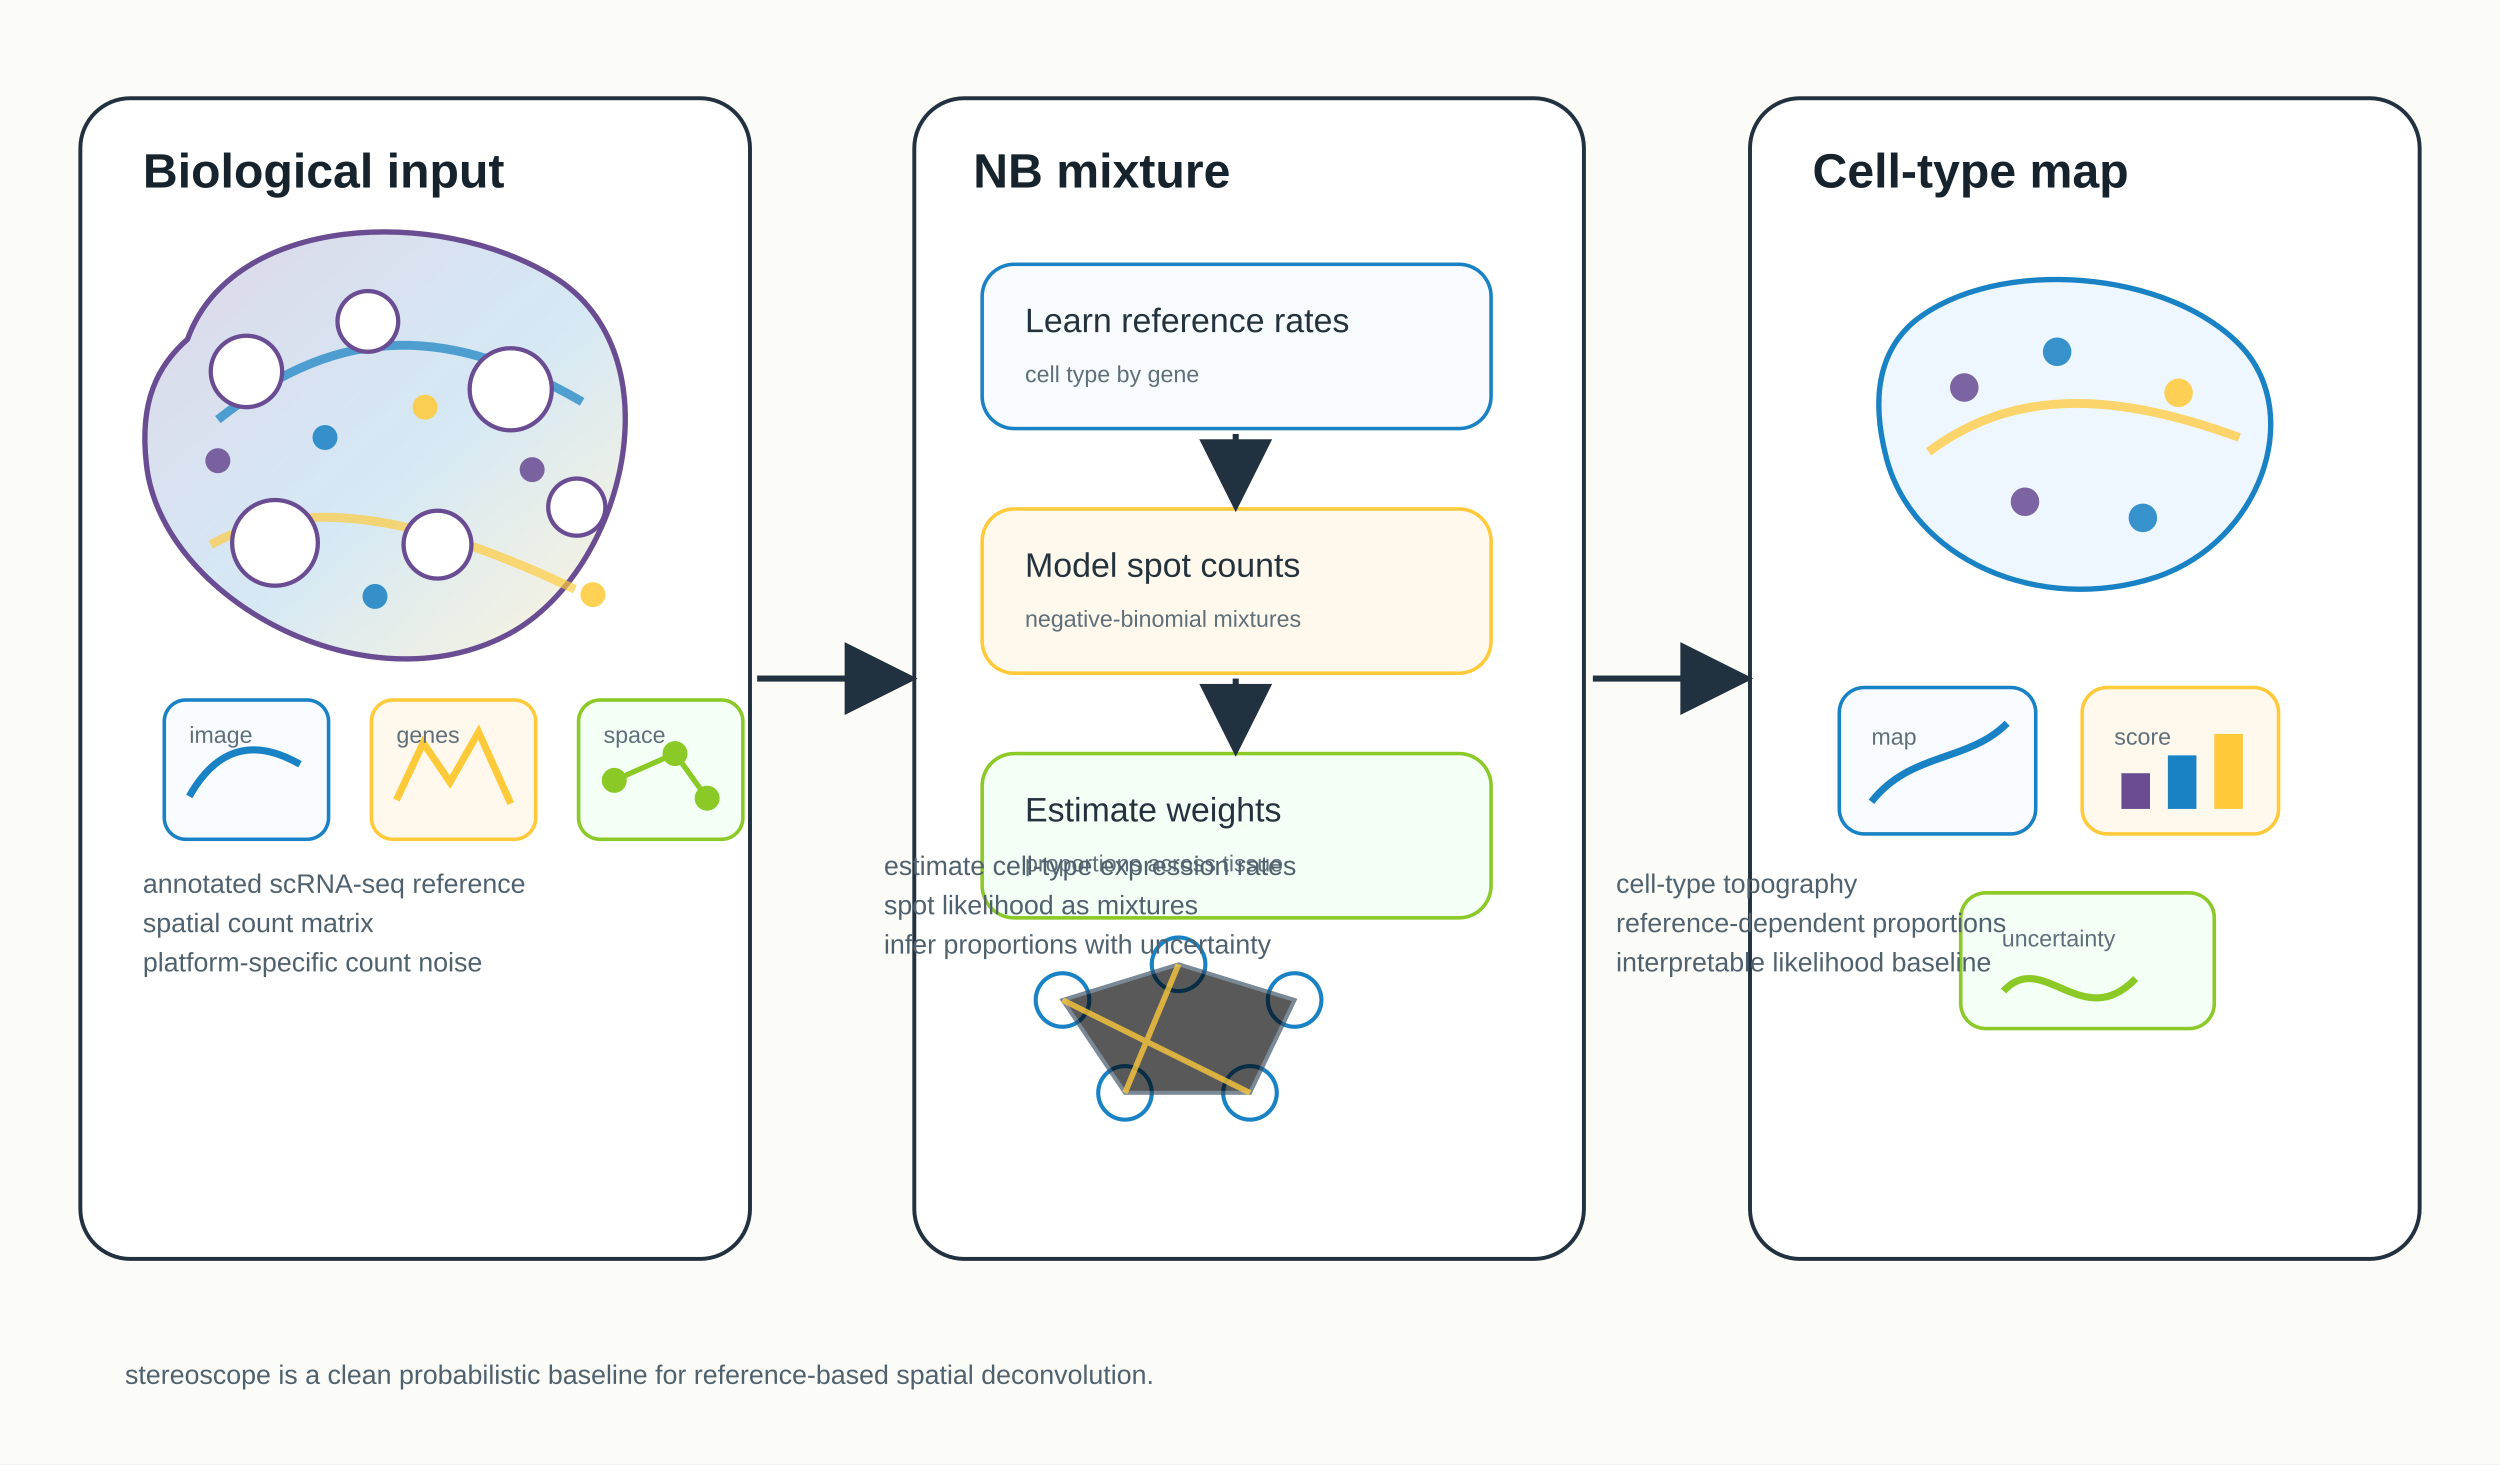
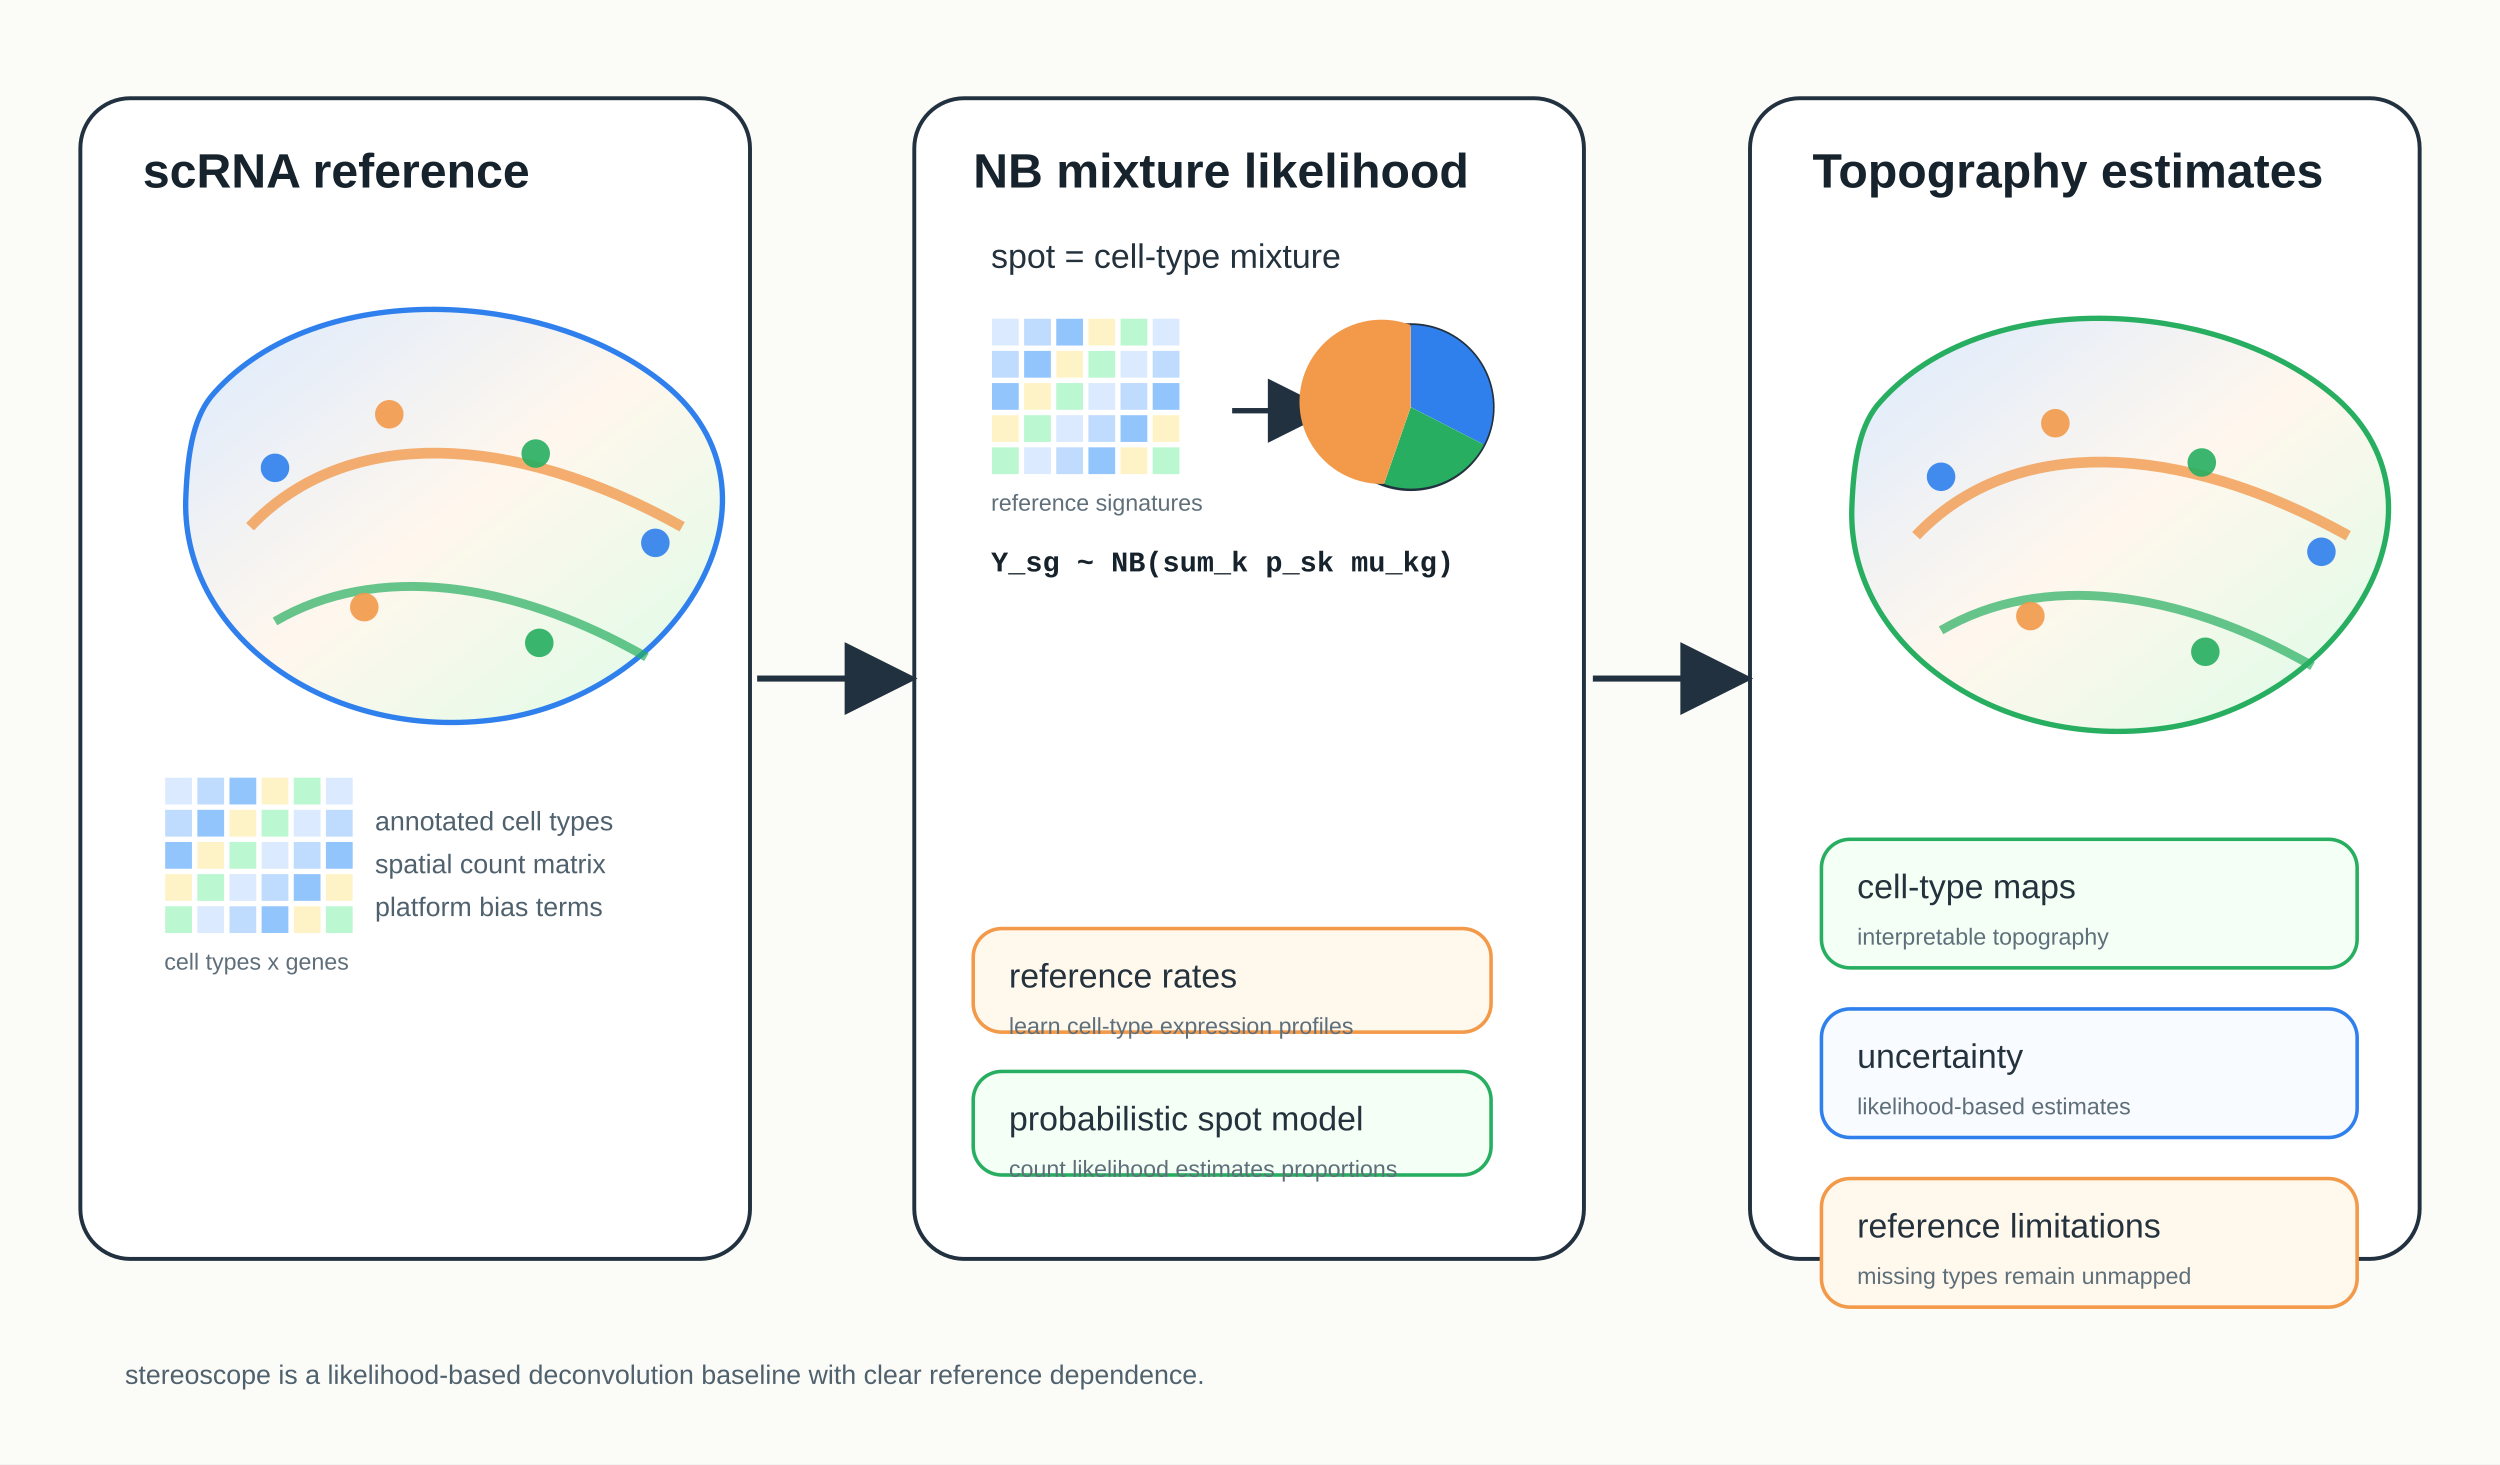
<svg xmlns="http://www.w3.org/2000/svg" width="1400" height="820" viewBox="0 0 1400 820" role="img" aria-labelledby="title desc">
  <defs>
-     <linearGradient id="tissueGrad" x1="0" x2="1" y1="0" y2="1">
-       <stop offset="0" stop-color="#6a4c93" stop-opacity="0.22" />
-       <stop offset="0.55" stop-color="#1982c4" stop-opacity="0.18" />
-       <stop offset="1" stop-color="#ffca3a" stop-opacity="0.18" />
-     </linearGradient>
-     <linearGradient id="latentGrad" x1="0" x2="1">
-       <stop offset="0" stop-color="#1982c4" stop-opacity="0.92" />
-       <stop offset="1" stop-color="#ffca3a" stop-opacity="0.92" />
+     <linearGradient id="tissue" x1="0" x2="1" y1="0" y2="1">
+       <stop offset="0" stop-color="#dbeafe" />
+       <stop offset=".5" stop-color="#fff7ed" />
+       <stop offset="1" stop-color="#dcfce7" />
    </linearGradient>
    <marker id="arrow" markerWidth="12" markerHeight="12" refX="10" refY="6" orient="auto">
      <path d="M0,0 L12,6 L0,12 z" fill="#22313f" />
    </marker>
    <style>
-       .bg{fill:#fbfbf7}.panel{fill:#ffffff;stroke:#22313f;stroke-width:2.2}.h{font:700 27px Arial,sans-serif;fill:#17232c}.t{font:19px Arial,sans-serif;fill:#24323d}.s{font:15px Arial,sans-serif;fill:#50616e}.xs{font:13px Arial,sans-serif;fill:#5f6f7a}.arrow{stroke:#22313f;stroke-width:3.4;fill:none;marker-end:url(#arrow)}.cell{fill:#ffffff;stroke:#6a4c93;stroke-width:2.4}.spot{fill:#6a4c93;opacity:.86}.spot2{fill:#1982c4;opacity:.86}.spot3{fill:#ffca3a;opacity:.86}.node{fill:#ffffff;stroke:#1982c4;stroke-width:2.3}.edge{stroke:#34495e;stroke-width:2.2;opacity:.65}.edge2{stroke:#ffca3a;stroke-width:3.2;opacity:.78}.chip{fill:#f8fbff;stroke:#1982c4;stroke-width:2}.chip2{fill:#fff8ed;stroke:#ffca3a;stroke-width:2}.chip3{fill:#f4fff6;stroke:#8ac926;stroke-width:2}.latent{fill:url(#latentGrad);opacity:.86}.dash{stroke-dasharray:8 7}.thick{stroke-width:5}
+       .bg{fill:#fbfbf7}.panel{fill:#fff;stroke:#22313f;stroke-width:2.2}.h{font:700 27px Arial,sans-serif;fill:#17232c}.t{font:19px Arial,sans-serif;fill:#24323d}.s{font:15px Arial,sans-serif;fill:#50616e}.xs{font:13px Arial,sans-serif;fill:#5f6f7a}.formula{font:700 16px "Courier New",monospace;fill:#17232c}.arrow{stroke:#22313f;stroke-width:3.4;fill:none;marker-end:url(#arrow)}.arrow2{stroke:#22313f;stroke-width:3;fill:none;marker-end:url(#arrow)}.chip{fill:#f8fbff;stroke:#2f80ed;stroke-width:2}.chip2{fill:#fff8ed;stroke:#f2994a;stroke-width:2}.chip3{fill:#f4fff6;stroke:#27ae60;stroke-width:2}.spot{opacity:.9}.a{fill:#2f80ed}.b{fill:#f2994a}.c{fill:#27ae60}.node{fill:#fff;stroke-width:2.4}.blue{stroke:#2f80ed}.orange{stroke:#f2994a}.green{stroke:#27ae60}.soft{stroke:#7b61ff;stroke-width:2.2;opacity:.58;fill:none}.edge{stroke:#34495e;stroke-width:2.1;opacity:.62;fill:none}.strong{stroke:#f2994a;stroke-width:4;opacity:.85}
    </style>
  </defs>
  <rect class="bg" width="1400" height="820" />
  <rect class="panel" x="45" y="55" width="375" height="650" rx="28" />
  <rect class="panel" x="512" y="55" width="375" height="650" rx="28" />
  <rect class="panel" x="980" y="55" width="375" height="650" rx="28" />
-   <text class="h" x="80" y="105">Biological input</text>
-   <text class="h" x="545" y="105">NB mixture</text>
-   <text class="h" x="1015" y="105">Cell-type map</text>
-   <path d="M105 190 C130 120 245 115 310 155 C380 198 350 320 285 355 C205 398 90 335 82 260 C78 225 88 205 105 190 Z" fill="url(#tissueGrad)" stroke="#6a4c93" stroke-width="3" />
-   <path d="M122 235 C185 185 245 178 326 225" stroke="#1982c4" stroke-width="5" fill="none" opacity=".72" />
-   <path d="M118 305 C172 275 242 292 322 330" stroke="#ffca3a" stroke-width="5" fill="none" opacity=".68" />
-   <circle class="cell" cx="138" cy="208" r="20" />
-   <circle class="cell" cx="206" cy="180" r="17" />
-   <circle class="cell" cx="286" cy="218" r="23" />
-   <circle class="cell" cx="154" cy="304" r="24" />
-   <circle class="cell" cx="245" cy="305" r="19" />
-   <circle class="cell" cx="323" cy="284" r="16" />
-   <circle class="spot" cx="122" cy="258" r="7" />
-   <circle class="spot2" cx="182" cy="245" r="7" />
-   <circle class="spot3" cx="238" cy="228" r="7" />
-   <circle class="spot" cx="298" cy="263" r="7" />
-   <circle class="spot2" cx="210" cy="334" r="7" />
-   <circle class="spot3" cx="332" cy="333" r="7" />
-   <g transform="translate(92 392)">
-     <rect class="chip" x="0" y="0" width="92" height="78" rx="12" />
-     <path d="M14 54 C32 22 55 24 76 36" stroke="#1982c4" stroke-width="4" fill="none" />
-     <text class="xs" x="14" y="24">image</text>
-     <rect class="chip2" x="116" y="0" width="92" height="78" rx="12" />
-     <path d="M130 56 L145 24 L160 46 L176 18 L194 58" stroke="#ffca3a" stroke-width="4" fill="none" />
-     <text class="xs" x="130" y="24">genes</text>
-     <rect class="chip3" x="232" y="0" width="92" height="78" rx="12" />
-     <circle cx="252" cy="45" r="7" fill="#8ac926" />
-     <circle cx="286" cy="30" r="7" fill="#8ac926" />
-     <circle cx="304" cy="55" r="7" fill="#8ac926" />
-     <path d="M252 45 L286 30 L304 55" stroke="#8ac926" stroke-width="3" fill="none" />
-     <text class="xs" x="246" y="24">space</text>
+   <text class="h" x="80" y="105">scRNA reference</text>
+   <text class="h" x="545" y="105">NB mixture likelihood</text>
+   <text class="h" x="1015" y="105">Topography estimates</text>
+   <g transform="translate(82 150)">
+     <path d="M38 70 C96 5 225 12 290 65 C365 126 300 235 202 252 C106 268 20 208 22 130 C23 101 27 82 38 70 Z" fill="url(#tissue)" stroke="#2f80ed" stroke-width="3" />
+     <path d="M58 145 C112 88 205 92 300 145" stroke="#f2994a" stroke-width="6" fill="none" opacity=".78" />
+     <path d="M72 198 C128 165 205 175 280 218" stroke="#27ae60" stroke-width="5" fill="none" opacity=".7" />
+     <circle class="spot a" cx="72" cy="112" r="8" />
+     <circle class="spot b" cx="136" cy="82" r="8" />
+     <circle class="spot c" cx="218" cy="104" r="8" />
+     <circle class="spot a" cx="285" cy="154" r="8" />
+     <circle class="spot b" cx="122" cy="190" r="8" />
+     <circle class="spot c" cx="220" cy="210" r="8" />
  </g>
-   <text class="s" x="80" y="500">annotated scRNA-seq reference</text>
-   <text class="s" x="80" y="522">spatial count matrix</text>
-   <text class="s" x="80" y="544">platform-specific count noise</text>
-   <path class="arrow" d="M424 380 C460 380 475 380 507 380" />
-   <g transform="translate(550 148)">
-     <rect class="chip" x="0" y="0" width="285" height="92" rx="18" />
-     <text class="t" x="24" y="38">Learn reference rates</text>
-     <text class="xs" x="24" y="66">cell type by gene</text>
-     <rect class="chip2" x="0" y="137" width="285" height="92" rx="18" />
-     <text class="t" x="24" y="175">Model spot counts</text>
-     <text class="xs" x="24" y="203">negative-binomial mixtures</text>
-     <rect class="chip3" x="0" y="274" width="285" height="92" rx="18" />
-     <text class="t" x="24" y="312">Estimate weights</text>
-     <text class="xs" x="24" y="340">proportions across tissue</text>
-     <path class="arrow" d="M142 95 L142 132" />
-     <path class="arrow" d="M142 232 L142 269" />
+   <g>
+     <rect x="92" y="435" width="16" height="16" fill="#dbeafe" stroke="#fff" />
+     <rect x="110" y="435" width="16" height="16" fill="#bfdbfe" stroke="#fff" />
+     <rect x="128" y="435" width="16" height="16" fill="#93c5fd" stroke="#fff" />
+     <rect x="146" y="435" width="16" height="16" fill="#fef3c7" stroke="#fff" />
+     <rect x="164" y="435" width="16" height="16" fill="#bbf7d0" stroke="#fff" />
+     <rect x="182" y="435" width="16" height="16" fill="#dbeafe" stroke="#fff" />
+     <rect x="92" y="453" width="16" height="16" fill="#bfdbfe" stroke="#fff" />
+     <rect x="110" y="453" width="16" height="16" fill="#93c5fd" stroke="#fff" />
+     <rect x="128" y="453" width="16" height="16" fill="#fef3c7" stroke="#fff" />
+     <rect x="146" y="453" width="16" height="16" fill="#bbf7d0" stroke="#fff" />
+     <rect x="164" y="453" width="16" height="16" fill="#dbeafe" stroke="#fff" />
+     <rect x="182" y="453" width="16" height="16" fill="#bfdbfe" stroke="#fff" />
+     <rect x="92" y="471" width="16" height="16" fill="#93c5fd" stroke="#fff" />
+     <rect x="110" y="471" width="16" height="16" fill="#fef3c7" stroke="#fff" />
+     <rect x="128" y="471" width="16" height="16" fill="#bbf7d0" stroke="#fff" />
+     <rect x="146" y="471" width="16" height="16" fill="#dbeafe" stroke="#fff" />
+     <rect x="164" y="471" width="16" height="16" fill="#bfdbfe" stroke="#fff" />
+     <rect x="182" y="471" width="16" height="16" fill="#93c5fd" stroke="#fff" />
+     <rect x="92" y="489" width="16" height="16" fill="#fef3c7" stroke="#fff" />
+     <rect x="110" y="489" width="16" height="16" fill="#bbf7d0" stroke="#fff" />
+     <rect x="128" y="489" width="16" height="16" fill="#dbeafe" stroke="#fff" />
+     <rect x="146" y="489" width="16" height="16" fill="#bfdbfe" stroke="#fff" />
+     <rect x="164" y="489" width="16" height="16" fill="#93c5fd" stroke="#fff" />
+     <rect x="182" y="489" width="16" height="16" fill="#fef3c7" stroke="#fff" />
+     <rect x="92" y="507" width="16" height="16" fill="#bbf7d0" stroke="#fff" />
+     <rect x="110" y="507" width="16" height="16" fill="#dbeafe" stroke="#fff" />
+     <rect x="128" y="507" width="16" height="16" fill="#bfdbfe" stroke="#fff" />
+     <rect x="146" y="507" width="16" height="16" fill="#93c5fd" stroke="#fff" />
+     <rect x="164" y="507" width="16" height="16" fill="#fef3c7" stroke="#fff" />
+     <rect x="182" y="507" width="16" height="16" fill="#bbf7d0" stroke="#fff" />
+     <text class="xs" x="92" y="543">cell types x genes</text>
  </g>
-   <g transform="translate(595 560)">
-     <circle class="node" cx="0" cy="0" r="15" />
-     <circle class="node" cx="65" cy="-20" r="15" />
-     <circle class="node" cx="130" cy="0" r="15" />
-     <circle class="node" cx="35" cy="52" r="15" />
-     <circle class="node" cx="105" cy="52" r="15" />
-     <path class="edge" d="M0 0 L65 -20 L130 0 L105 52 L35 52 Z" />
-     <path class="edge2" d="M0 0 L105 52 M65 -20 L35 52" />
+   <text class="s" x="210" y="465">annotated cell types</text>
+   <text class="s" x="210" y="489">spatial count matrix</text>
+   <text class="s" x="210" y="513">platform bias terms</text>
+   <path class="arrow" d="M424 380 C462 380 475 380 507 380" />
+   <g transform="translate(555 150)">
+     <text class="t" x="0" y="0">spot = cell-type mixture</text>
+     <g>
+       <rect x="0" y="28" width="16" height="16" fill="#dbeafe" stroke="#fff" />
+       <rect x="18" y="28" width="16" height="16" fill="#bfdbfe" stroke="#fff" />
+       <rect x="36" y="28" width="16" height="16" fill="#93c5fd" stroke="#fff" />
+       <rect x="54" y="28" width="16" height="16" fill="#fef3c7" stroke="#fff" />
+       <rect x="72" y="28" width="16" height="16" fill="#bbf7d0" stroke="#fff" />
+       <rect x="90" y="28" width="16" height="16" fill="#dbeafe" stroke="#fff" />
+       <rect x="0" y="46" width="16" height="16" fill="#bfdbfe" stroke="#fff" />
+       <rect x="18" y="46" width="16" height="16" fill="#93c5fd" stroke="#fff" />
+       <rect x="36" y="46" width="16" height="16" fill="#fef3c7" stroke="#fff" />
+       <rect x="54" y="46" width="16" height="16" fill="#bbf7d0" stroke="#fff" />
+       <rect x="72" y="46" width="16" height="16" fill="#dbeafe" stroke="#fff" />
+       <rect x="90" y="46" width="16" height="16" fill="#bfdbfe" stroke="#fff" />
+       <rect x="0" y="64" width="16" height="16" fill="#93c5fd" stroke="#fff" />
+       <rect x="18" y="64" width="16" height="16" fill="#fef3c7" stroke="#fff" />
+       <rect x="36" y="64" width="16" height="16" fill="#bbf7d0" stroke="#fff" />
+       <rect x="54" y="64" width="16" height="16" fill="#dbeafe" stroke="#fff" />
+       <rect x="72" y="64" width="16" height="16" fill="#bfdbfe" stroke="#fff" />
+       <rect x="90" y="64" width="16" height="16" fill="#93c5fd" stroke="#fff" />
+       <rect x="0" y="82" width="16" height="16" fill="#fef3c7" stroke="#fff" />
+       <rect x="18" y="82" width="16" height="16" fill="#bbf7d0" stroke="#fff" />
+       <rect x="36" y="82" width="16" height="16" fill="#dbeafe" stroke="#fff" />
+       <rect x="54" y="82" width="16" height="16" fill="#bfdbfe" stroke="#fff" />
+       <rect x="72" y="82" width="16" height="16" fill="#93c5fd" stroke="#fff" />
+       <rect x="90" y="82" width="16" height="16" fill="#fef3c7" stroke="#fff" />
+       <rect x="0" y="100" width="16" height="16" fill="#bbf7d0" stroke="#fff" />
+       <rect x="18" y="100" width="16" height="16" fill="#dbeafe" stroke="#fff" />
+       <rect x="36" y="100" width="16" height="16" fill="#bfdbfe" stroke="#fff" />
+       <rect x="54" y="100" width="16" height="16" fill="#93c5fd" stroke="#fff" />
+       <rect x="72" y="100" width="16" height="16" fill="#fef3c7" stroke="#fff" />
+       <rect x="90" y="100" width="16" height="16" fill="#bbf7d0" stroke="#fff" />
+       <text class="xs" x="0" y="136">reference signatures</text>
+     </g>
+     <path class="arrow2" d="M135 80 L185 80" />
+     <circle cx="235" cy="78" r="46" fill="#fff" stroke="#22313f" stroke-width="2" />
+     <path d="M235 78 L235 32 A46 46 0 0 1 276 99 Z" fill="#2f80ed" />
+     <path d="M235 78 L276 99 A46 46 0 0 1 220 121 Z" fill="#27ae60" />
+     <path d="M235 78 L220 121 A46 46 0 1 1 235 32 Z" fill="#f2994a" />
+     <text class="formula" x="0" y="170">Y_sg ~ NB(sum_k p_sk mu_kg)</text>
  </g>
-   <text class="s" x="495" y="490">estimate cell-type expression rates</text>
-   <text class="s" x="495" y="512">spot likelihood as mixtures</text>
-   <text class="s" x="495" y="534">infer proportions with uncertainty</text>
+   <rect class="chip2" x="545" y="520" width="290" height="58" rx="16" />
+   <text class="t" x="565" y="553">reference rates</text>
+   <text class="xs" x="565" y="579">learn cell-type expression profiles</text>
+   <rect class="chip3" x="545" y="600" width="290" height="58" rx="16" />
+   <text class="t" x="565" y="633">probabilistic spot model</text>
+   <text class="xs" x="565" y="659">count likelihood estimates proportions</text>
  <path class="arrow" d="M892 380 C930 380 945 380 975 380" />
-   <g transform="translate(1030 135)">
-     <path d="M42 45 C88 8 186 16 226 60 C260 98 236 168 178 188 C112 210 40 178 26 120 C18 88 22 62 42 45 Z" fill="#eef7ff" stroke="#1982c4" stroke-width="3" />
-     <path d="M50 118 C94 85 148 82 224 110" stroke="#ffca3a" stroke-width="5" fill="none" opacity=".75" />
-     <circle class="spot" cx="70" cy="82" r="8" />
-     <circle class="spot2" cx="122" cy="62" r="8" />
-     <circle class="spot3" cx="190" cy="85" r="8" />
-     <circle class="spot" cx="104" cy="146" r="8" />
-     <circle class="spot2" cx="170" cy="155" r="8" />
-     <rect class="chip" x="0" y="250" width="110" height="82" rx="14" />
-     <text class="xs" x="18" y="282">map</text>
-     <path d="M18 314 C40 286 72 292 94 270" stroke="#1982c4" stroke-width="4" fill="none" />
-     <rect class="chip2" x="136" y="250" width="110" height="82" rx="14" />
-     <text class="xs" x="154" y="282">score</text>
-     <rect x="158" y="298" width="16" height="20" fill="#6a4c93" />
-     <rect x="184" y="288" width="16" height="30" fill="#1982c4" />
-     <rect x="210" y="276" width="16" height="42" fill="#ffca3a" />
-     <rect class="chip3" x="68" y="365" width="142" height="76" rx="14" />
-     <text class="xs" x="91" y="395">uncertainty</text>
-     <path d="M92 420 C114 396 136 444 166 413" stroke="#8ac926" stroke-width="4" fill="none" />
+   <g transform="translate(1015 155)">
+     <g transform="translate(0 0)">
+       <path d="M38 70 C96 5 225 12 290 65 C365 126 300 235 202 252 C106 268 20 208 22 130 C23 101 27 82 38 70 Z" fill="url(#tissue)" stroke="#27ae60" stroke-width="3" />
+       <path d="M58 145 C112 88 205 92 300 145" stroke="#f2994a" stroke-width="6" fill="none" opacity=".78" />
+       <path d="M72 198 C128 165 205 175 280 218" stroke="#27ae60" stroke-width="5" fill="none" opacity=".7" />
+       <circle class="spot a" cx="72" cy="112" r="8" />
+       <circle class="spot b" cx="136" cy="82" r="8" />
+       <circle class="spot c" cx="218" cy="104" r="8" />
+       <circle class="spot a" cx="285" cy="154" r="8" />
+       <circle class="spot b" cx="122" cy="190" r="8" />
+       <circle class="spot c" cx="220" cy="210" r="8" />
+     </g>
+     <rect class="chip3" x="5" y="315" width="300" height="72" rx="16" />
+     <text class="t" x="25" y="348">cell-type maps</text>
+     <text class="xs" x="25" y="374">interpretable topography</text>
+     <rect class="chip" x="5" y="410" width="300" height="72" rx="16" />
+     <text class="t" x="25" y="443">uncertainty</text>
+     <text class="xs" x="25" y="469">likelihood-based estimates</text>
+     <rect class="chip2" x="5" y="505" width="300" height="72" rx="16" />
+     <text class="t" x="25" y="538">reference limitations</text>
+     <text class="xs" x="25" y="564">missing types remain unmapped</text>
  </g>
-   <text class="s" x="905" y="500">cell-type topography</text>
-   <text class="s" x="905" y="522">reference-dependent proportions</text>
-   <text class="s" x="905" y="544">interpretable likelihood baseline</text>
-   <text class="s" x="70" y="775">stereoscope is a clean probabilistic baseline for reference-based spatial deconvolution.</text>
+   <text class="s" x="70" y="775">stereoscope is a likelihood-based deconvolution baseline with clear reference dependence.</text>
</svg>
